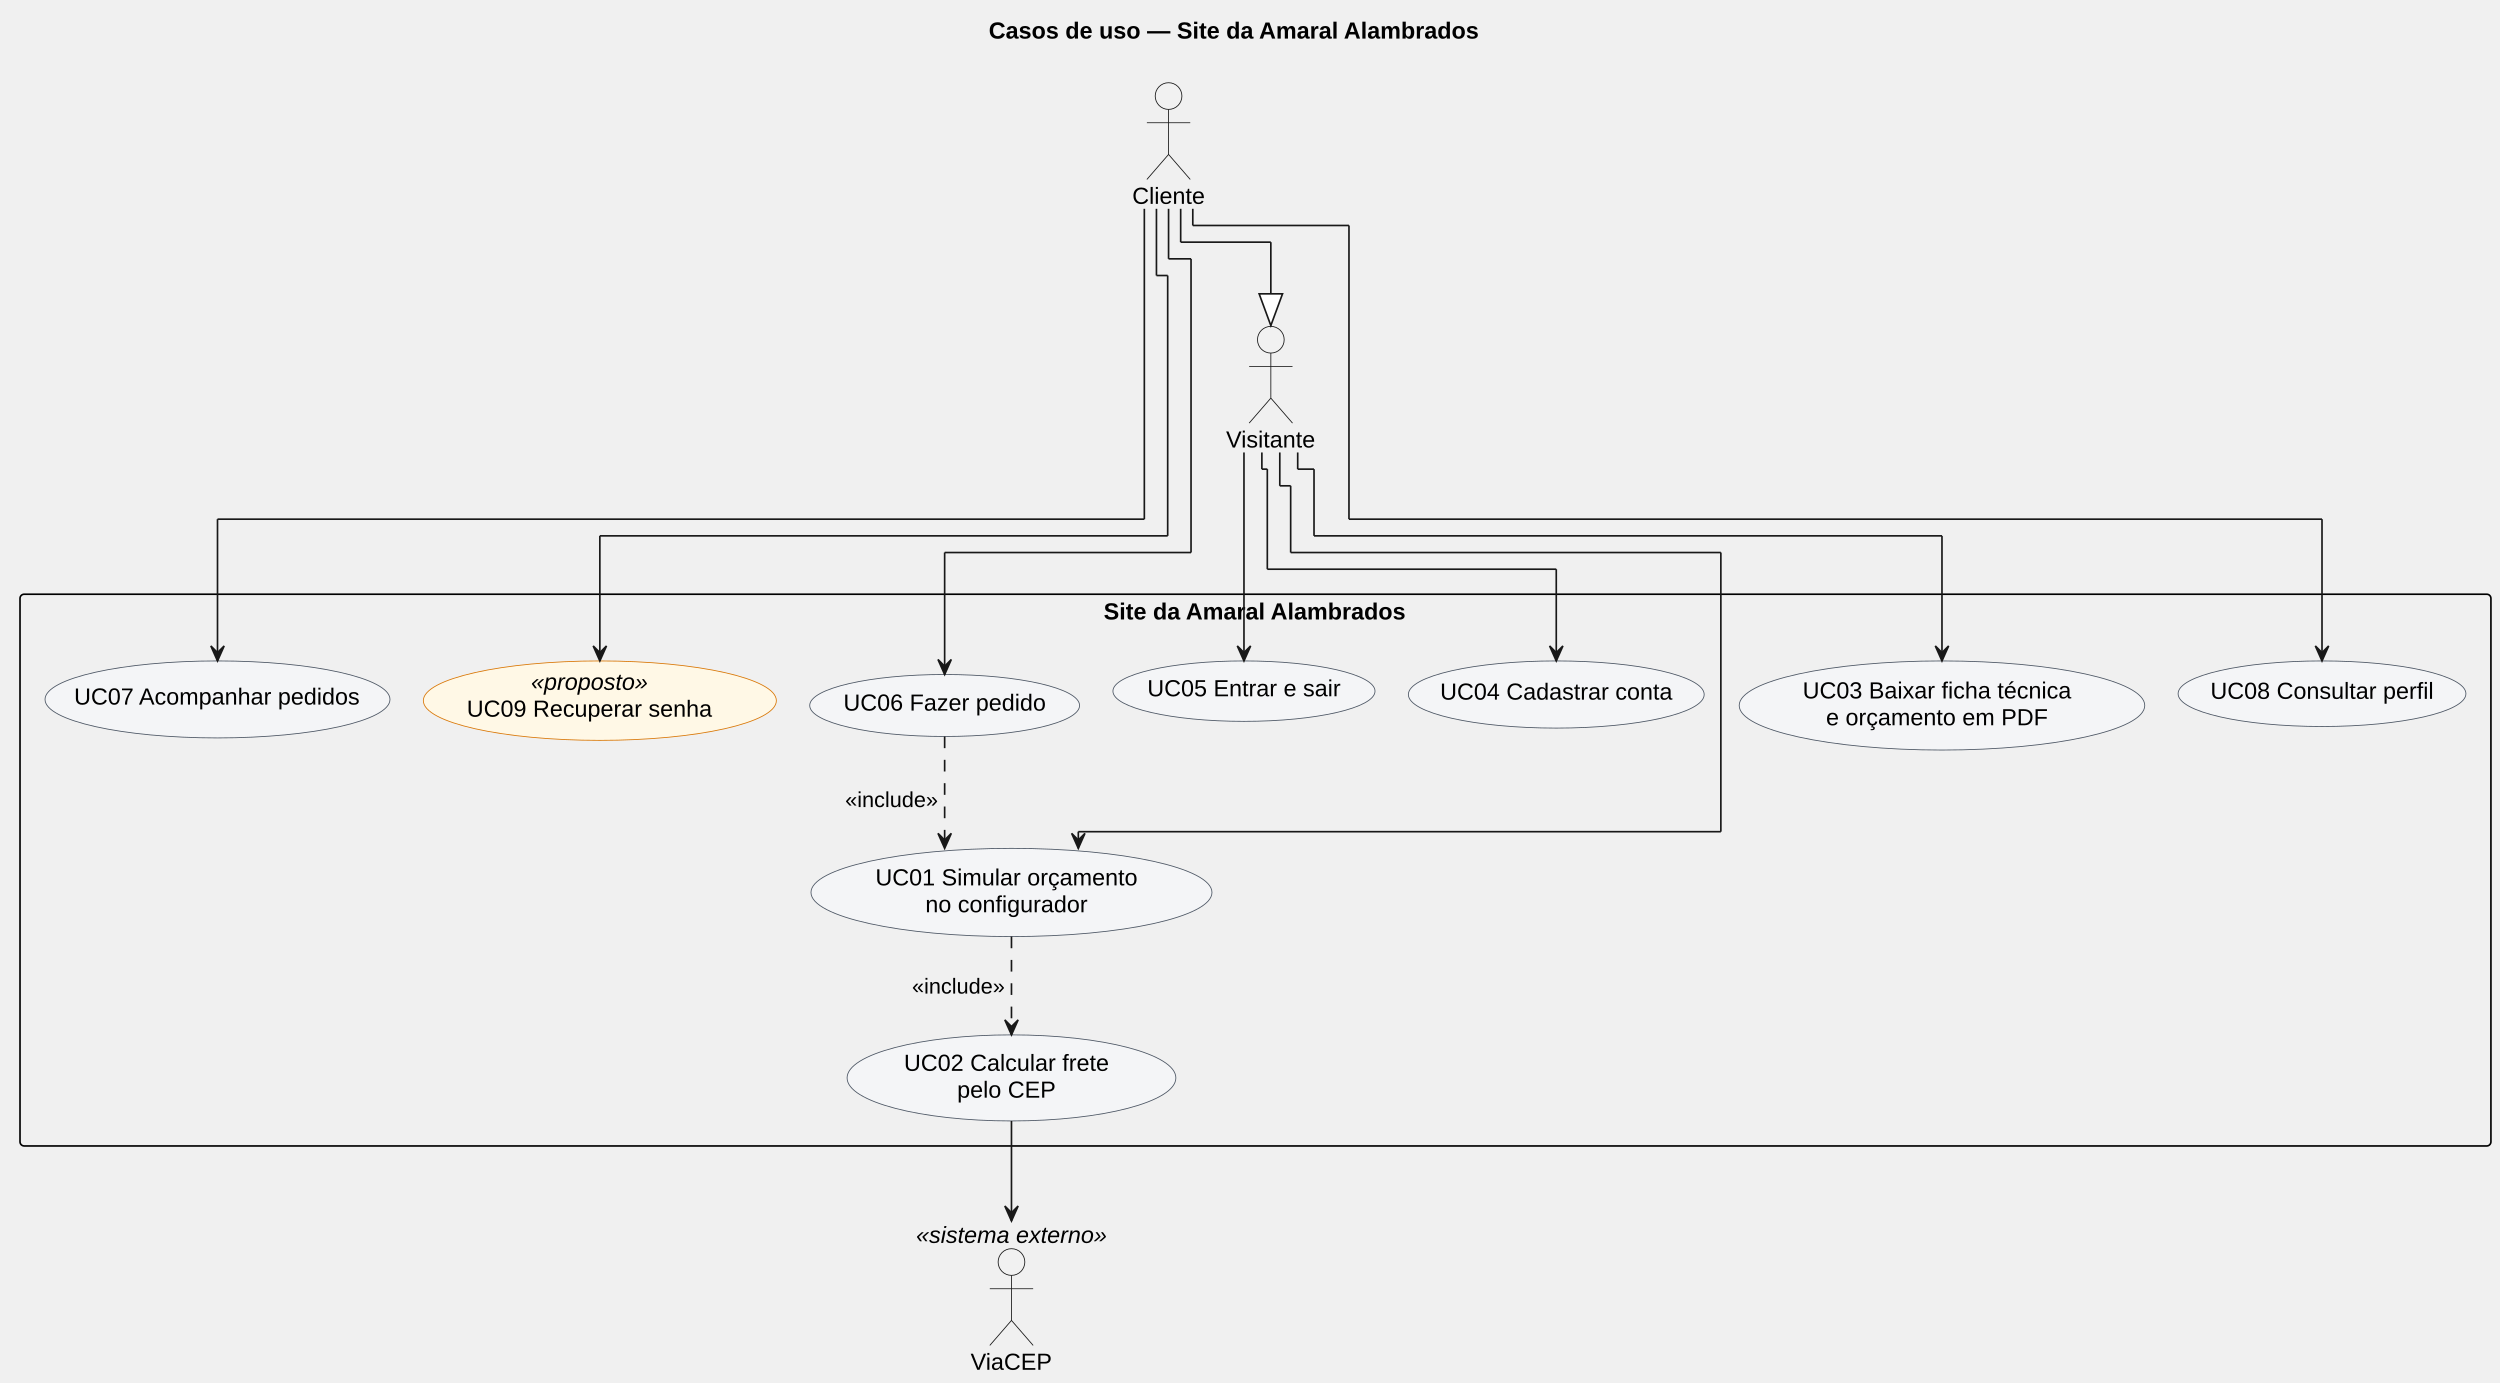
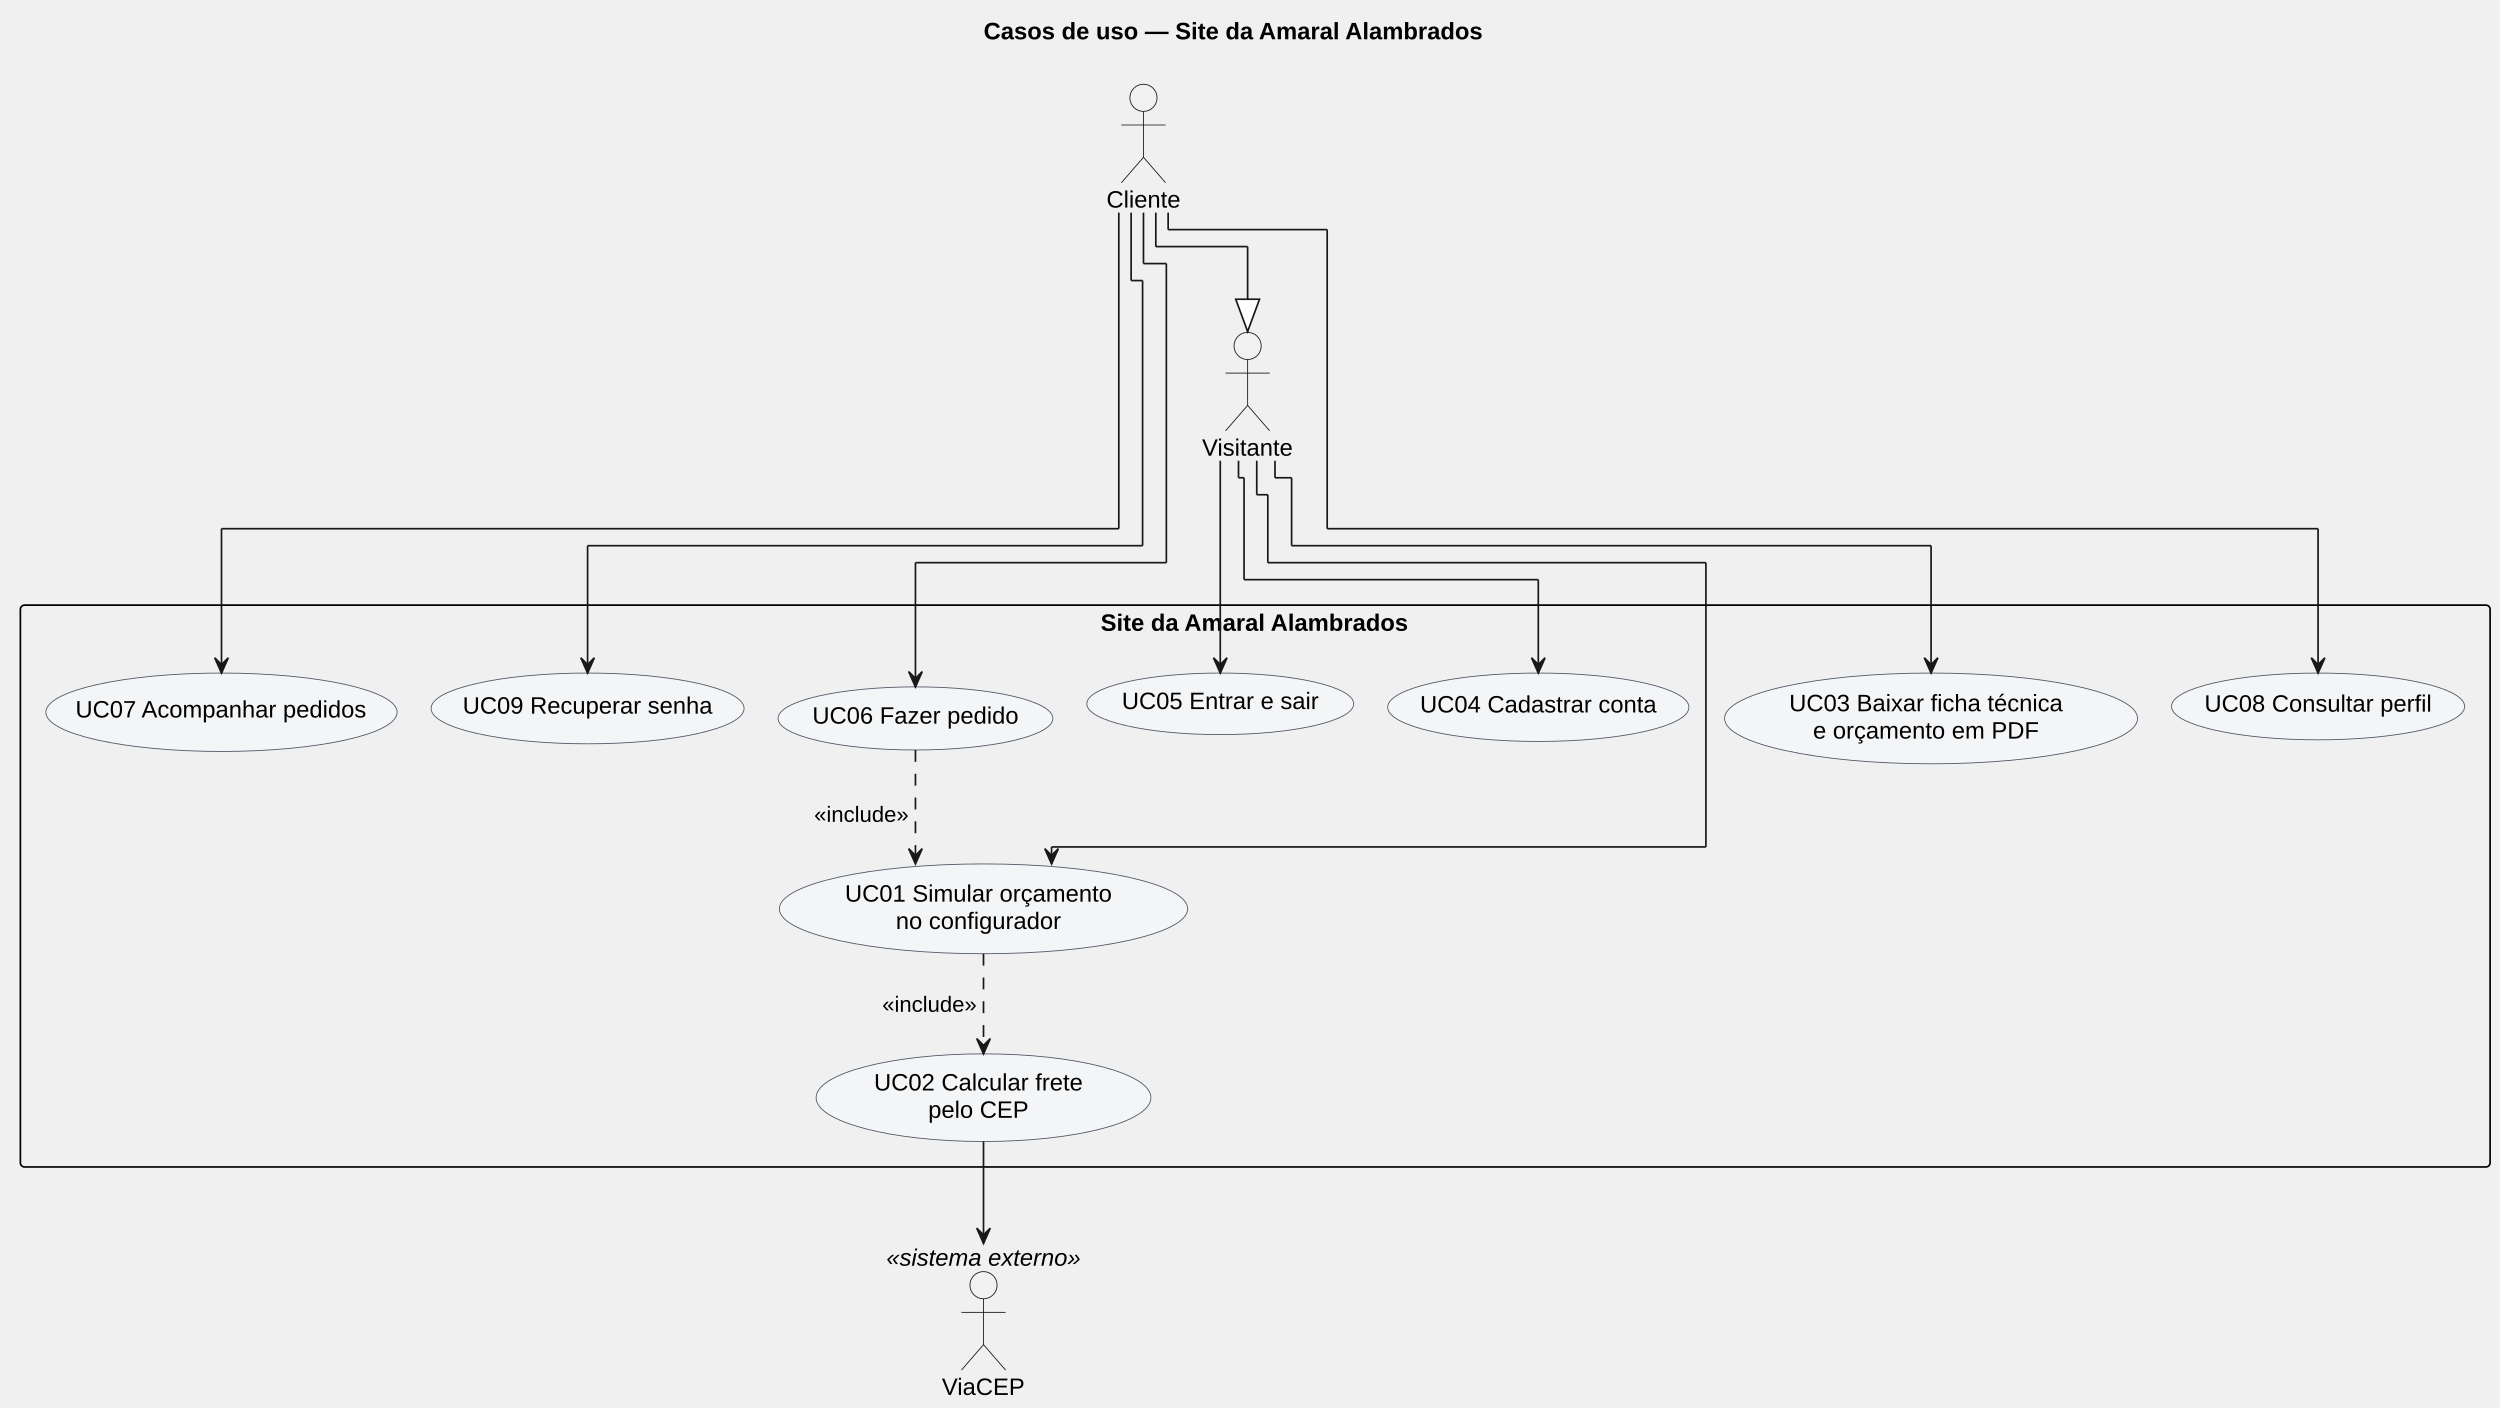
- <svg xmlns="http://www.w3.org/2000/svg" contentStyleType="text/css" height="829px" preserveAspectRatio="none" style="width:1499px;height:829px;background:#FFFFFF;" version="1.1" viewBox="0 0 1499 829" width="1499px" zoomAndPan="magnify">
+ <svg xmlns="http://www.w3.org/2000/svg" contentStyleType="text/css" height="829px" preserveAspectRatio="none" style="width:1472px;height:829px;background:#FFFFFF;" version="1.1" viewBox="0 0 1472 829" width="1472px" zoomAndPan="magnify">
  <defs />
  <g>
-     <text fill="#000000" font-family="Arial" font-size="14" font-weight="bold" lengthAdjust="spacing" textLength="294.868" x="592.847" y="23.132">Casos de uso — Site da Amaral Alambrados</text>
-     <rect fill="none" height="330.82" rx="2.5" ry="2.5" style="stroke:#000000;stroke-width:1.0;" width="1481.562" x="12" y="356.296" />
-     <text fill="#000000" font-family="Arial" font-size="14" font-weight="bold" lengthAdjust="spacing" textLength="182.061" x="661.75" y="371.428">Site da Amaral Alambrados</text>
+     <text fill="#000000" font-family="Arial" font-size="14" font-weight="bold" lengthAdjust="spacing" textLength="294.868" x="579.151" y="23.132">Casos de uso — Site da Amaral Alambrados</text>
+     <rect fill="none" height="330.82" rx="2.5" ry="2.5" style="stroke:#000000;stroke-width:1.0;" width="1454.171" x="12" y="356.296" />
+     <text fill="#000000" font-family="Arial" font-size="14" font-weight="bold" lengthAdjust="spacing" textLength="182.061" x="648.055" y="371.428">Site da Amaral Alambrados</text>
    <g id="elem_UC01">
-       <ellipse cx="606.481" cy="535.12" fill="#F4F5F7" rx="120.214" ry="26.443" style="stroke:#4B5563;stroke-width:0.5;" />
-       <text fill="#000000" font-family="Arial" font-size="14" lengthAdjust="spacing" textLength="157.172" x="524.895" y="530.886">UC01 Simular orçamento</text>
-       <text fill="#000000" font-family="Arial" font-size="14" lengthAdjust="spacing" textLength="97.289" x="554.836" y="546.985">no configurador</text>
+       <ellipse cx="579.089" cy="535.12" fill="#F4F5F7" rx="120.214" ry="26.443" style="stroke:#4B5563;stroke-width:0.5;" />
+       <text fill="#000000" font-family="Arial" font-size="14" lengthAdjust="spacing" textLength="157.172" x="497.503" y="530.886">UC01 Simular orçamento</text>
+       <text fill="#000000" font-family="Arial" font-size="14" lengthAdjust="spacing" textLength="97.289" x="527.444" y="546.985">no configurador</text>
    </g>
    <g id="elem_UC02">
-       <ellipse cx="606.481" cy="646.314" fill="#F4F5F7" rx="98.564" ry="25.802" style="stroke:#4B5563;stroke-width:0.5;" />
-       <text fill="#000000" font-family="Arial" font-size="14" lengthAdjust="spacing" textLength="122.938" x="542.012" y="642.081">UC02 Calcular frete</text>
-       <text fill="#000000" font-family="Arial" font-size="14" lengthAdjust="spacing" textLength="59.145" x="573.908" y="658.179">pelo CEP</text>
+       <ellipse cx="579.089" cy="646.314" fill="#F4F5F7" rx="98.564" ry="25.802" style="stroke:#4B5563;stroke-width:0.5;" />
+       <text fill="#000000" font-family="Arial" font-size="14" lengthAdjust="spacing" textLength="122.938" x="514.62" y="642.081">UC02 Calcular frete</text>
+       <text fill="#000000" font-family="Arial" font-size="14" lengthAdjust="spacing" textLength="59.145" x="546.517" y="658.179">pelo CEP</text>
    </g>
    <g id="elem_UC03">
-       <ellipse cx="1164.408" cy="423.012" fill="#F4F5F7" rx="121.581" ry="26.716" style="stroke:#4B5563;stroke-width:0.5;" />
-       <text fill="#000000" font-family="Arial" font-size="14" lengthAdjust="spacing" textLength="161.075" x="1080.87" y="418.779">UC03 Baixar ficha técnica</text>
-       <text fill="#000000" font-family="Arial" font-size="14" lengthAdjust="spacing" textLength="133.048" x="1094.884" y="434.877">e orçamento em PDF</text>
+       <ellipse cx="1137.016" cy="423.012" fill="#F4F5F7" rx="121.581" ry="26.716" style="stroke:#4B5563;stroke-width:0.5;" />
+       <text fill="#000000" font-family="Arial" font-size="14" lengthAdjust="spacing" textLength="161.075" x="1053.479" y="418.779">UC03 Baixar ficha técnica</text>
+       <text fill="#000000" font-family="Arial" font-size="14" lengthAdjust="spacing" textLength="133.048" x="1067.493" y="434.877">e orçamento em PDF</text>
    </g>
    <g id="elem_UC04">
-       <ellipse cx="933.142" cy="416.433" fill="#F4F5F7" rx="88.685" ry="20.137" style="stroke:#4B5563;stroke-width:0.5;" />
-       <text fill="#000000" font-family="Arial" font-size="14" lengthAdjust="spacing" textLength="139.289" x="863.498" y="419.515">UC04 Cadastrar conta</text>
+       <ellipse cx="905.751" cy="416.433" fill="#F4F5F7" rx="88.685" ry="20.137" style="stroke:#4B5563;stroke-width:0.5;" />
+       <text fill="#000000" font-family="Arial" font-size="14" lengthAdjust="spacing" textLength="139.289" x="836.106" y="419.515">UC04 Cadastrar conta</text>
    </g>
    <g id="elem_UC05">
-       <ellipse cx="745.884" cy="414.411" fill="#F4F5F7" rx="78.573" ry="18.115" style="stroke:#4B5563;stroke-width:0.5;" />
-       <text fill="#000000" font-family="Arial" font-size="14" lengthAdjust="spacing" textLength="115.931" x="687.919" y="417.493">UC05 Entrar e sair</text>
+       <ellipse cx="718.492" cy="414.411" fill="#F4F5F7" rx="78.573" ry="18.115" style="stroke:#4B5563;stroke-width:0.5;" />
+       <text fill="#000000" font-family="Arial" font-size="14" lengthAdjust="spacing" textLength="115.931" x="660.527" y="417.493">UC05 Entrar e sair</text>
    </g>
    <g id="elem_UC06">
-       <ellipse cx="566.409" cy="423.012" fill="#F4F5F7" rx="80.901" ry="18.58" style="stroke:#4B5563;stroke-width:0.5;" />
-       <text fill="#000000" font-family="Arial" font-size="14" lengthAdjust="spacing" textLength="121.399" x="505.709" y="426.095">UC06 Fazer pedido</text>
+       <ellipse cx="539.017" cy="423.012" fill="#F4F5F7" rx="80.901" ry="18.58" style="stroke:#4B5563;stroke-width:0.5;" />
+       <text fill="#000000" font-family="Arial" font-size="14" lengthAdjust="spacing" textLength="121.399" x="478.318" y="426.095">UC06 Fazer pedido</text>
    </g>
    <g id="elem_UC07">
      <ellipse cx="130.415" cy="419.379" fill="#F4F5F7" rx="103.415" ry="23.083" style="stroke:#4B5563;stroke-width:0.5;" />
      <text fill="#000000" font-family="Arial" font-size="14" lengthAdjust="spacing" textLength="171.992" x="44.418" y="422.461">UC07 Acompanhar pedidos</text>
    </g>
    <g id="elem_UC08">
-       <ellipse cx="1392.276" cy="415.953" fill="#F4F5F7" rx="86.287" ry="19.657" style="stroke:#4B5563;stroke-width:0.5;" />
-       <text fill="#000000" font-family="Arial" font-size="14" lengthAdjust="spacing" textLength="133.834" x="1325.359" y="419.036">UC08 Consultar perfil</text>
+       <ellipse cx="1364.884" cy="415.953" fill="#F4F5F7" rx="86.287" ry="19.657" style="stroke:#4B5563;stroke-width:0.5;" />
+       <text fill="#000000" font-family="Arial" font-size="14" lengthAdjust="spacing" textLength="133.834" x="1297.967" y="419.036">UC08 Consultar perfil</text>
    </g>
    <g id="elem_UC09">
-       <ellipse cx="359.668" cy="420.11" fill="#FFF8E6" rx="105.839" ry="23.814" style="stroke:#D97706;stroke-width:0.5;" />
-       <text fill="#000000" font-family="Arial" font-size="14" font-style="italic" lengthAdjust="spacing" textLength="70.055" x="318.397" y="413.644">«proposto»</text>
-       <text fill="#000000" font-family="Arial" font-size="14" lengthAdjust="spacing" textLength="147.082" x="279.884" y="429.743">UC09 Recuperar senha</text>
+       <ellipse cx="345.973" cy="417.125" fill="#F4F5F7" rx="92.144" ry="20.829" style="stroke:#4B5563;stroke-width:0.5;" />
+       <text fill="#000000" font-family="Arial" font-size="14" lengthAdjust="spacing" textLength="147.082" x="272.431" y="420.207">UC09 Recuperar senha</text>
    </g>
    <g id="elem_Visitante">
-       <ellipse cx="761.993" cy="203.697" fill="#F1F1F1" rx="8" ry="8" style="stroke:#181818;stroke-width:0.5;" />
-       <path d="M761.993,211.697 L761.993,238.697 M748.993,219.697 L774.993,219.697 M761.993,238.697 L748.993,253.697 M761.993,238.697 L774.993,253.697 " fill="none" style="stroke:#181818;stroke-width:0.5;" />
-       <text fill="#000000" font-family="Arial" font-size="14" lengthAdjust="spacing" textLength="53.696" x="735.145" y="268.329">Visitante</text>
+       <ellipse cx="734.601" cy="203.697" fill="#F1F1F1" rx="8" ry="8" style="stroke:#181818;stroke-width:0.5;" />
+       <path d="M734.601,211.697 L734.601,238.697 M721.601,219.697 L747.601,219.697 M734.601,238.697 L721.601,253.697 M734.601,238.697 L747.601,253.697 " fill="none" style="stroke:#181818;stroke-width:0.5;" />
+       <text fill="#000000" font-family="Arial" font-size="14" lengthAdjust="spacing" textLength="53.696" x="707.753" y="268.329">Visitante</text>
    </g>
    <g id="elem_Cliente">
-       <ellipse cx="700.671" cy="57.599" fill="#F1F1F1" rx="8" ry="8" style="stroke:#181818;stroke-width:0.5;" />
-       <path d="M700.671,65.599 L700.671,92.599 M687.671,73.599 L713.671,73.599 M700.671,92.599 L687.671,107.599 M700.671,92.599 L713.671,107.599 " fill="none" style="stroke:#181818;stroke-width:0.5;" />
-       <text fill="#000000" font-family="Arial" font-size="14" lengthAdjust="spacing" textLength="43.579" x="678.882" y="122.231">Cliente</text>
+       <ellipse cx="673.279" cy="57.599" fill="#F1F1F1" rx="8" ry="8" style="stroke:#181818;stroke-width:0.5;" />
+       <path d="M673.279,65.599 L673.279,92.599 M660.279,73.599 L686.279,73.599 M673.279,92.599 L660.279,107.599 M673.279,92.599 L686.279,107.599 " fill="none" style="stroke:#181818;stroke-width:0.5;" />
+       <text fill="#000000" font-family="Arial" font-size="14" lengthAdjust="spacing" textLength="43.579" x="651.49" y="122.231">Cliente</text>
    </g>
    <g id="elem_ViaCEP">
-       <ellipse cx="606.481" cy="756.715" fill="#F1F1F1" rx="8" ry="8" style="stroke:#181818;stroke-width:0.5;" />
-       <path d="M606.481,764.715 L606.481,791.715 M593.481,772.715 L619.481,772.715 M606.481,791.715 L593.481,806.715 M606.481,791.715 L619.481,806.715 " fill="none" style="stroke:#181818;stroke-width:0.5;" />
-       <text fill="#000000" font-family="Arial" font-size="14" lengthAdjust="spacing" textLength="49.02" x="581.97" y="821.347">ViaCEP</text>
-       <text fill="#000000" font-family="Arial" font-size="14" font-style="italic" lengthAdjust="spacing" textLength="114.393" x="549.284" y="745.248">«sistema externo»</text>
+       <ellipse cx="579.089" cy="756.715" fill="#F1F1F1" rx="8" ry="8" style="stroke:#181818;stroke-width:0.5;" />
+       <path d="M579.089,764.715 L579.089,791.715 M566.089,772.715 L592.089,772.715 M579.089,791.715 L566.089,806.715 M579.089,791.715 L592.089,806.715 " fill="none" style="stroke:#181818;stroke-width:0.5;" />
+       <text fill="#000000" font-family="Arial" font-size="14" lengthAdjust="spacing" textLength="49.02" x="554.579" y="821.347">ViaCEP</text>
+       <text fill="#000000" font-family="Arial" font-size="14" font-style="italic" lengthAdjust="spacing" textLength="114.393" x="521.893" y="745.248">«sistema externo»</text>
    </g>
-     <line style="stroke:#181818;stroke-width:1.0;" x1="707.934" x2="707.934" y1="125.197" y2="145.197" />
-     <line style="stroke:#181818;stroke-width:1.0;" x1="707.934" x2="761.993" y1="145.197" y2="145.197" />
-     <line style="stroke:#181818;stroke-width:1.0;" x1="761.993" x2="761.993" y1="145.197" y2="195.197" />
-     <polygon fill="#FFFFFF" points="761.993,195.197,768.993,176.197,754.993,176.197,761.993,195.197" style="stroke:#181818;stroke-width:1.0;" />
-     <line style="stroke:#181818;stroke-width:1.0;" x1="767.362" x2="767.362" y1="271.296" y2="291.296" />
-     <line style="stroke:#181818;stroke-width:1.0;" x1="767.362" x2="773.884" y1="291.296" y2="291.296" />
-     <line style="stroke:#181818;stroke-width:1.0;" x1="773.884" x2="773.884" y1="291.296" y2="331.296" />
-     <line style="stroke:#181818;stroke-width:1.0;" x1="773.884" x2="1031.827" y1="331.296" y2="331.296" />
-     <line style="stroke:#181818;stroke-width:1.0;" x1="1031.827" x2="1031.827" y1="331.296" y2="498.677" />
-     <line style="stroke:#181818;stroke-width:1.0;" x1="1031.827" x2="646.552" y1="498.677" y2="498.677" />
-     <line style="stroke:#181818;stroke-width:1.0;" x1="646.552" x2="646.552" y1="498.677" y2="508.677" />
-     <polygon fill="#181818" points="646.552,508.677,650.552,499.677,646.552,503.677,642.552,499.677,646.552,508.677" style="stroke:#181818;stroke-width:1.0;" />
-     <line style="stroke:#181818;stroke-width:1.0;" x1="778.102" x2="778.102" y1="271.296" y2="281.296" />
-     <line style="stroke:#181818;stroke-width:1.0;" x1="778.102" x2="787.884" y1="281.296" y2="281.296" />
-     <line style="stroke:#181818;stroke-width:1.0;" x1="787.884" x2="787.884" y1="281.296" y2="321.296" />
-     <line style="stroke:#181818;stroke-width:1.0;" x1="787.884" x2="1164.408" y1="321.296" y2="321.296" />
-     <line style="stroke:#181818;stroke-width:1.0;" x1="1164.408" x2="1164.408" y1="321.296" y2="396.296" />
-     <polygon fill="#181818" points="1164.408,396.296,1168.408,387.296,1164.408,391.296,1160.408,387.296,1164.408,396.296" style="stroke:#181818;stroke-width:1.0;" />
-     <line style="stroke:#181818;stroke-width:1.0;" x1="756.623" x2="756.623" y1="271.296" y2="281.296" />
-     <line style="stroke:#181818;stroke-width:1.0;" x1="756.623" x2="759.884" y1="281.296" y2="281.296" />
-     <line style="stroke:#181818;stroke-width:1.0;" x1="759.884" x2="759.884" y1="281.296" y2="341.296" />
-     <line style="stroke:#181818;stroke-width:1.0;" x1="759.884" x2="933.142" y1="341.296" y2="341.296" />
-     <line style="stroke:#181818;stroke-width:1.0;" x1="933.142" x2="933.142" y1="341.296" y2="396.296" />
-     <polygon fill="#181818" points="933.142,396.296,937.142,387.296,933.142,391.296,929.142,387.296,933.142,396.296" style="stroke:#181818;stroke-width:1.0;" />
-     <line style="stroke:#181818;stroke-width:1.0;" x1="745.884" x2="745.884" y1="271.296" y2="396.296" />
-     <polygon fill="#181818" points="745.884,396.296,749.884,387.296,745.884,391.296,741.884,387.296,745.884,396.296" style="stroke:#181818;stroke-width:1.0;" />
-     <line style="stroke:#181818;stroke-width:1.0;" x1="700.671" x2="700.671" y1="125.197" y2="155.197" />
-     <line style="stroke:#181818;stroke-width:1.0;" x1="700.671" x2="714.145" y1="155.197" y2="155.197" />
-     <line style="stroke:#181818;stroke-width:1.0;" x1="714.145" x2="714.145" y1="155.197" y2="331.296" />
-     <line style="stroke:#181818;stroke-width:1.0;" x1="714.145" x2="566.409" y1="331.296" y2="331.296" />
-     <line style="stroke:#181818;stroke-width:1.0;" x1="566.409" x2="566.409" y1="331.296" y2="404.432" />
-     <polygon fill="#181818" points="566.409,404.432,570.409,395.432,566.409,399.432,562.409,395.432,566.409,404.432" style="stroke:#181818;stroke-width:1.0;" />
-     <line style="stroke:#181818;stroke-width:1.0;" x1="686.145" x2="686.145" y1="125.197" y2="311.296" />
-     <line style="stroke:#181818;stroke-width:1.0;" x1="686.145" x2="130.415" y1="311.296" y2="311.296" />
+     <line style="stroke:#181818;stroke-width:1.0;" x1="680.543" x2="680.543" y1="125.197" y2="145.197" />
+     <line style="stroke:#181818;stroke-width:1.0;" x1="680.543" x2="734.601" y1="145.197" y2="145.197" />
+     <line style="stroke:#181818;stroke-width:1.0;" x1="734.601" x2="734.601" y1="145.197" y2="195.197" />
+     <polygon fill="#FFFFFF" points="734.601,195.197,741.601,176.197,727.601,176.197,734.601,195.197" style="stroke:#181818;stroke-width:1.0;" />
+     <line style="stroke:#181818;stroke-width:1.0;" x1="739.971" x2="739.971" y1="271.296" y2="291.296" />
+     <line style="stroke:#181818;stroke-width:1.0;" x1="739.971" x2="746.492" y1="291.296" y2="291.296" />
+     <line style="stroke:#181818;stroke-width:1.0;" x1="746.492" x2="746.492" y1="291.296" y2="331.296" />
+     <line style="stroke:#181818;stroke-width:1.0;" x1="746.492" x2="1004.435" y1="331.296" y2="331.296" />
+     <line style="stroke:#181818;stroke-width:1.0;" x1="1004.435" x2="1004.435" y1="331.296" y2="498.677" />
+     <line style="stroke:#181818;stroke-width:1.0;" x1="1004.435" x2="619.16" y1="498.677" y2="498.677" />
+     <line style="stroke:#181818;stroke-width:1.0;" x1="619.16" x2="619.16" y1="498.677" y2="508.677" />
+     <polygon fill="#181818" points="619.16,508.677,623.16,499.677,619.16,503.677,615.16,499.677,619.16,508.677" style="stroke:#181818;stroke-width:1.0;" />
+     <line style="stroke:#181818;stroke-width:1.0;" x1="750.71" x2="750.71" y1="271.296" y2="281.296" />
+     <line style="stroke:#181818;stroke-width:1.0;" x1="750.71" x2="760.492" y1="281.296" y2="281.296" />
+     <line style="stroke:#181818;stroke-width:1.0;" x1="760.492" x2="760.492" y1="281.296" y2="321.296" />
+     <line style="stroke:#181818;stroke-width:1.0;" x1="760.492" x2="1137.016" y1="321.296" y2="321.296" />
+     <line style="stroke:#181818;stroke-width:1.0;" x1="1137.016" x2="1137.016" y1="321.296" y2="396.296" />
+     <polygon fill="#181818" points="1137.016,396.296,1141.016,387.296,1137.016,391.296,1133.016,387.296,1137.016,396.296" style="stroke:#181818;stroke-width:1.0;" />
+     <line style="stroke:#181818;stroke-width:1.0;" x1="729.232" x2="729.232" y1="271.296" y2="281.296" />
+     <line style="stroke:#181818;stroke-width:1.0;" x1="729.232" x2="732.492" y1="281.296" y2="281.296" />
+     <line style="stroke:#181818;stroke-width:1.0;" x1="732.492" x2="732.492" y1="281.296" y2="341.296" />
+     <line style="stroke:#181818;stroke-width:1.0;" x1="732.492" x2="905.751" y1="341.296" y2="341.296" />
+     <line style="stroke:#181818;stroke-width:1.0;" x1="905.751" x2="905.751" y1="341.296" y2="396.296" />
+     <polygon fill="#181818" points="905.751,396.296,909.751,387.296,905.751,391.296,901.751,387.296,905.751,396.296" style="stroke:#181818;stroke-width:1.0;" />
+     <line style="stroke:#181818;stroke-width:1.0;" x1="718.492" x2="718.492" y1="271.296" y2="396.296" />
+     <polygon fill="#181818" points="718.492,396.296,722.492,387.296,718.492,391.296,714.492,387.296,718.492,396.296" style="stroke:#181818;stroke-width:1.0;" />
+     <line style="stroke:#181818;stroke-width:1.0;" x1="673.279" x2="673.279" y1="125.197" y2="155.197" />
+     <line style="stroke:#181818;stroke-width:1.0;" x1="673.279" x2="686.753" y1="155.197" y2="155.197" />
+     <line style="stroke:#181818;stroke-width:1.0;" x1="686.753" x2="686.753" y1="155.197" y2="331.296" />
+     <line style="stroke:#181818;stroke-width:1.0;" x1="686.753" x2="539.017" y1="331.296" y2="331.296" />
+     <line style="stroke:#181818;stroke-width:1.0;" x1="539.017" x2="539.017" y1="331.296" y2="404.432" />
+     <polygon fill="#181818" points="539.017,404.432,543.017,395.432,539.017,399.432,535.017,395.432,539.017,404.432" style="stroke:#181818;stroke-width:1.0;" />
+     <line style="stroke:#181818;stroke-width:1.0;" x1="658.753" x2="658.753" y1="125.197" y2="311.296" />
+     <line style="stroke:#181818;stroke-width:1.0;" x1="658.753" x2="130.415" y1="311.296" y2="311.296" />
    <line style="stroke:#181818;stroke-width:1.0;" x1="130.415" x2="130.415" y1="311.296" y2="396.296" />
    <polygon fill="#181818" points="130.415,396.296,134.415,387.296,130.415,391.296,126.415,387.296,130.415,396.296" style="stroke:#181818;stroke-width:1.0;" />
-     <line style="stroke:#181818;stroke-width:1.0;" x1="715.197" x2="715.197" y1="125.197" y2="135.197" />
-     <line style="stroke:#181818;stroke-width:1.0;" x1="715.197" x2="808.841" y1="135.197" y2="135.197" />
-     <line style="stroke:#181818;stroke-width:1.0;" x1="808.841" x2="808.841" y1="135.197" y2="311.296" />
-     <line style="stroke:#181818;stroke-width:1.0;" x1="808.841" x2="1392.276" y1="311.296" y2="311.296" />
-     <line style="stroke:#181818;stroke-width:1.0;" x1="1392.276" x2="1392.276" y1="311.296" y2="396.296" />
-     <polygon fill="#181818" points="1392.276,396.296,1396.276,387.296,1392.276,391.296,1388.276,387.296,1392.276,396.296" style="stroke:#181818;stroke-width:1.0;" />
-     <line style="stroke:#181818;stroke-width:1.0;" x1="693.408" x2="693.408" y1="125.197" y2="165.197" />
-     <line style="stroke:#181818;stroke-width:1.0;" x1="693.408" x2="700.145" y1="165.197" y2="165.197" />
-     <line style="stroke:#181818;stroke-width:1.0;" x1="700.145" x2="700.145" y1="165.197" y2="321.296" />
-     <line style="stroke:#181818;stroke-width:1.0;" x1="700.145" x2="359.668" y1="321.296" y2="321.296" />
-     <line style="stroke:#181818;stroke-width:1.0;" x1="359.668" x2="359.668" y1="321.296" y2="396.296" />
-     <polygon fill="#181818" points="359.668,396.296,363.668,387.296,359.668,391.296,355.668,387.296,359.668,396.296" style="stroke:#181818;stroke-width:1.0;" />
-     <line style="stroke:#181818;stroke-width:1.0;stroke-dasharray:7.0,7.0;" x1="566.409" x2="566.409" y1="441.592" y2="508.677" />
-     <polygon fill="#181818" points="566.409,508.677,570.409,499.677,566.409,503.677,562.409,499.677,566.409,508.677" style="stroke:#181818;stroke-width:1.0;" />
-     <text fill="#000000" font-family="Arial" font-size="13" lengthAdjust="spacing" textLength="55.656" x="506.753" y="483.922">«include»</text>
-     <line style="stroke:#181818;stroke-width:1.0;stroke-dasharray:7.0,7.0;" x1="606.481" x2="606.481" y1="561.563" y2="620.511" />
-     <polygon fill="#181818" points="606.481,620.511,610.481,611.511,606.481,615.511,602.481,611.511,606.481,620.511" style="stroke:#181818;stroke-width:1.0;" />
-     <text fill="#000000" font-family="Arial" font-size="13" lengthAdjust="spacing" textLength="55.656" x="546.824" y="595.757">«include»</text>
-     <line style="stroke:#181818;stroke-width:1.0;" x1="606.481" x2="606.481" y1="672.116" y2="732.116" />
-     <polygon fill="#181818" points="606.481,732.116,610.481,723.116,606.481,727.116,602.481,723.116,606.481,732.116" style="stroke:#181818;stroke-width:1.0;" />
+     <line style="stroke:#181818;stroke-width:1.0;" x1="687.806" x2="687.806" y1="125.197" y2="135.197" />
+     <line style="stroke:#181818;stroke-width:1.0;" x1="687.806" x2="781.449" y1="135.197" y2="135.197" />
+     <line style="stroke:#181818;stroke-width:1.0;" x1="781.449" x2="781.449" y1="135.197" y2="311.296" />
+     <line style="stroke:#181818;stroke-width:1.0;" x1="781.449" x2="1364.884" y1="311.296" y2="311.296" />
+     <line style="stroke:#181818;stroke-width:1.0;" x1="1364.884" x2="1364.884" y1="311.296" y2="396.296" />
+     <polygon fill="#181818" points="1364.884,396.296,1368.884,387.296,1364.884,391.296,1360.884,387.296,1364.884,396.296" style="stroke:#181818;stroke-width:1.0;" />
+     <line style="stroke:#181818;stroke-width:1.0;" x1="666.016" x2="666.016" y1="125.197" y2="165.197" />
+     <line style="stroke:#181818;stroke-width:1.0;" x1="666.016" x2="672.753" y1="165.197" y2="165.197" />
+     <line style="stroke:#181818;stroke-width:1.0;" x1="672.753" x2="672.753" y1="165.197" y2="321.296" />
+     <line style="stroke:#181818;stroke-width:1.0;" x1="672.753" x2="345.973" y1="321.296" y2="321.296" />
+     <line style="stroke:#181818;stroke-width:1.0;" x1="345.973" x2="345.973" y1="321.296" y2="396.296" />
+     <polygon fill="#181818" points="345.973,396.296,349.973,387.296,345.973,391.296,341.973,387.296,345.973,396.296" style="stroke:#181818;stroke-width:1.0;" />
+     <line style="stroke:#181818;stroke-width:1.0;stroke-dasharray:7.0,7.0;" x1="539.017" x2="539.017" y1="441.592" y2="508.677" />
+     <polygon fill="#181818" points="539.017,508.677,543.017,499.677,539.017,503.677,535.017,499.677,539.017,508.677" style="stroke:#181818;stroke-width:1.0;" />
+     <text fill="#000000" font-family="Arial" font-size="13" lengthAdjust="spacing" textLength="55.656" x="479.361" y="483.922">«include»</text>
+     <line style="stroke:#181818;stroke-width:1.0;stroke-dasharray:7.0,7.0;" x1="579.089" x2="579.089" y1="561.563" y2="620.511" />
+     <polygon fill="#181818" points="579.089,620.511,583.089,611.511,579.089,615.511,575.089,611.511,579.089,620.511" style="stroke:#181818;stroke-width:1.0;" />
+     <text fill="#000000" font-family="Arial" font-size="13" lengthAdjust="spacing" textLength="55.656" x="519.433" y="595.757">«include»</text>
+     <line style="stroke:#181818;stroke-width:1.0;" x1="579.089" x2="579.089" y1="672.116" y2="732.116" />
+     <polygon fill="#181818" points="579.089,732.116,583.089,723.116,579.089,727.116,575.089,723.116,579.089,732.116" style="stroke:#181818;stroke-width:1.0;" />
  </g>
</svg>
